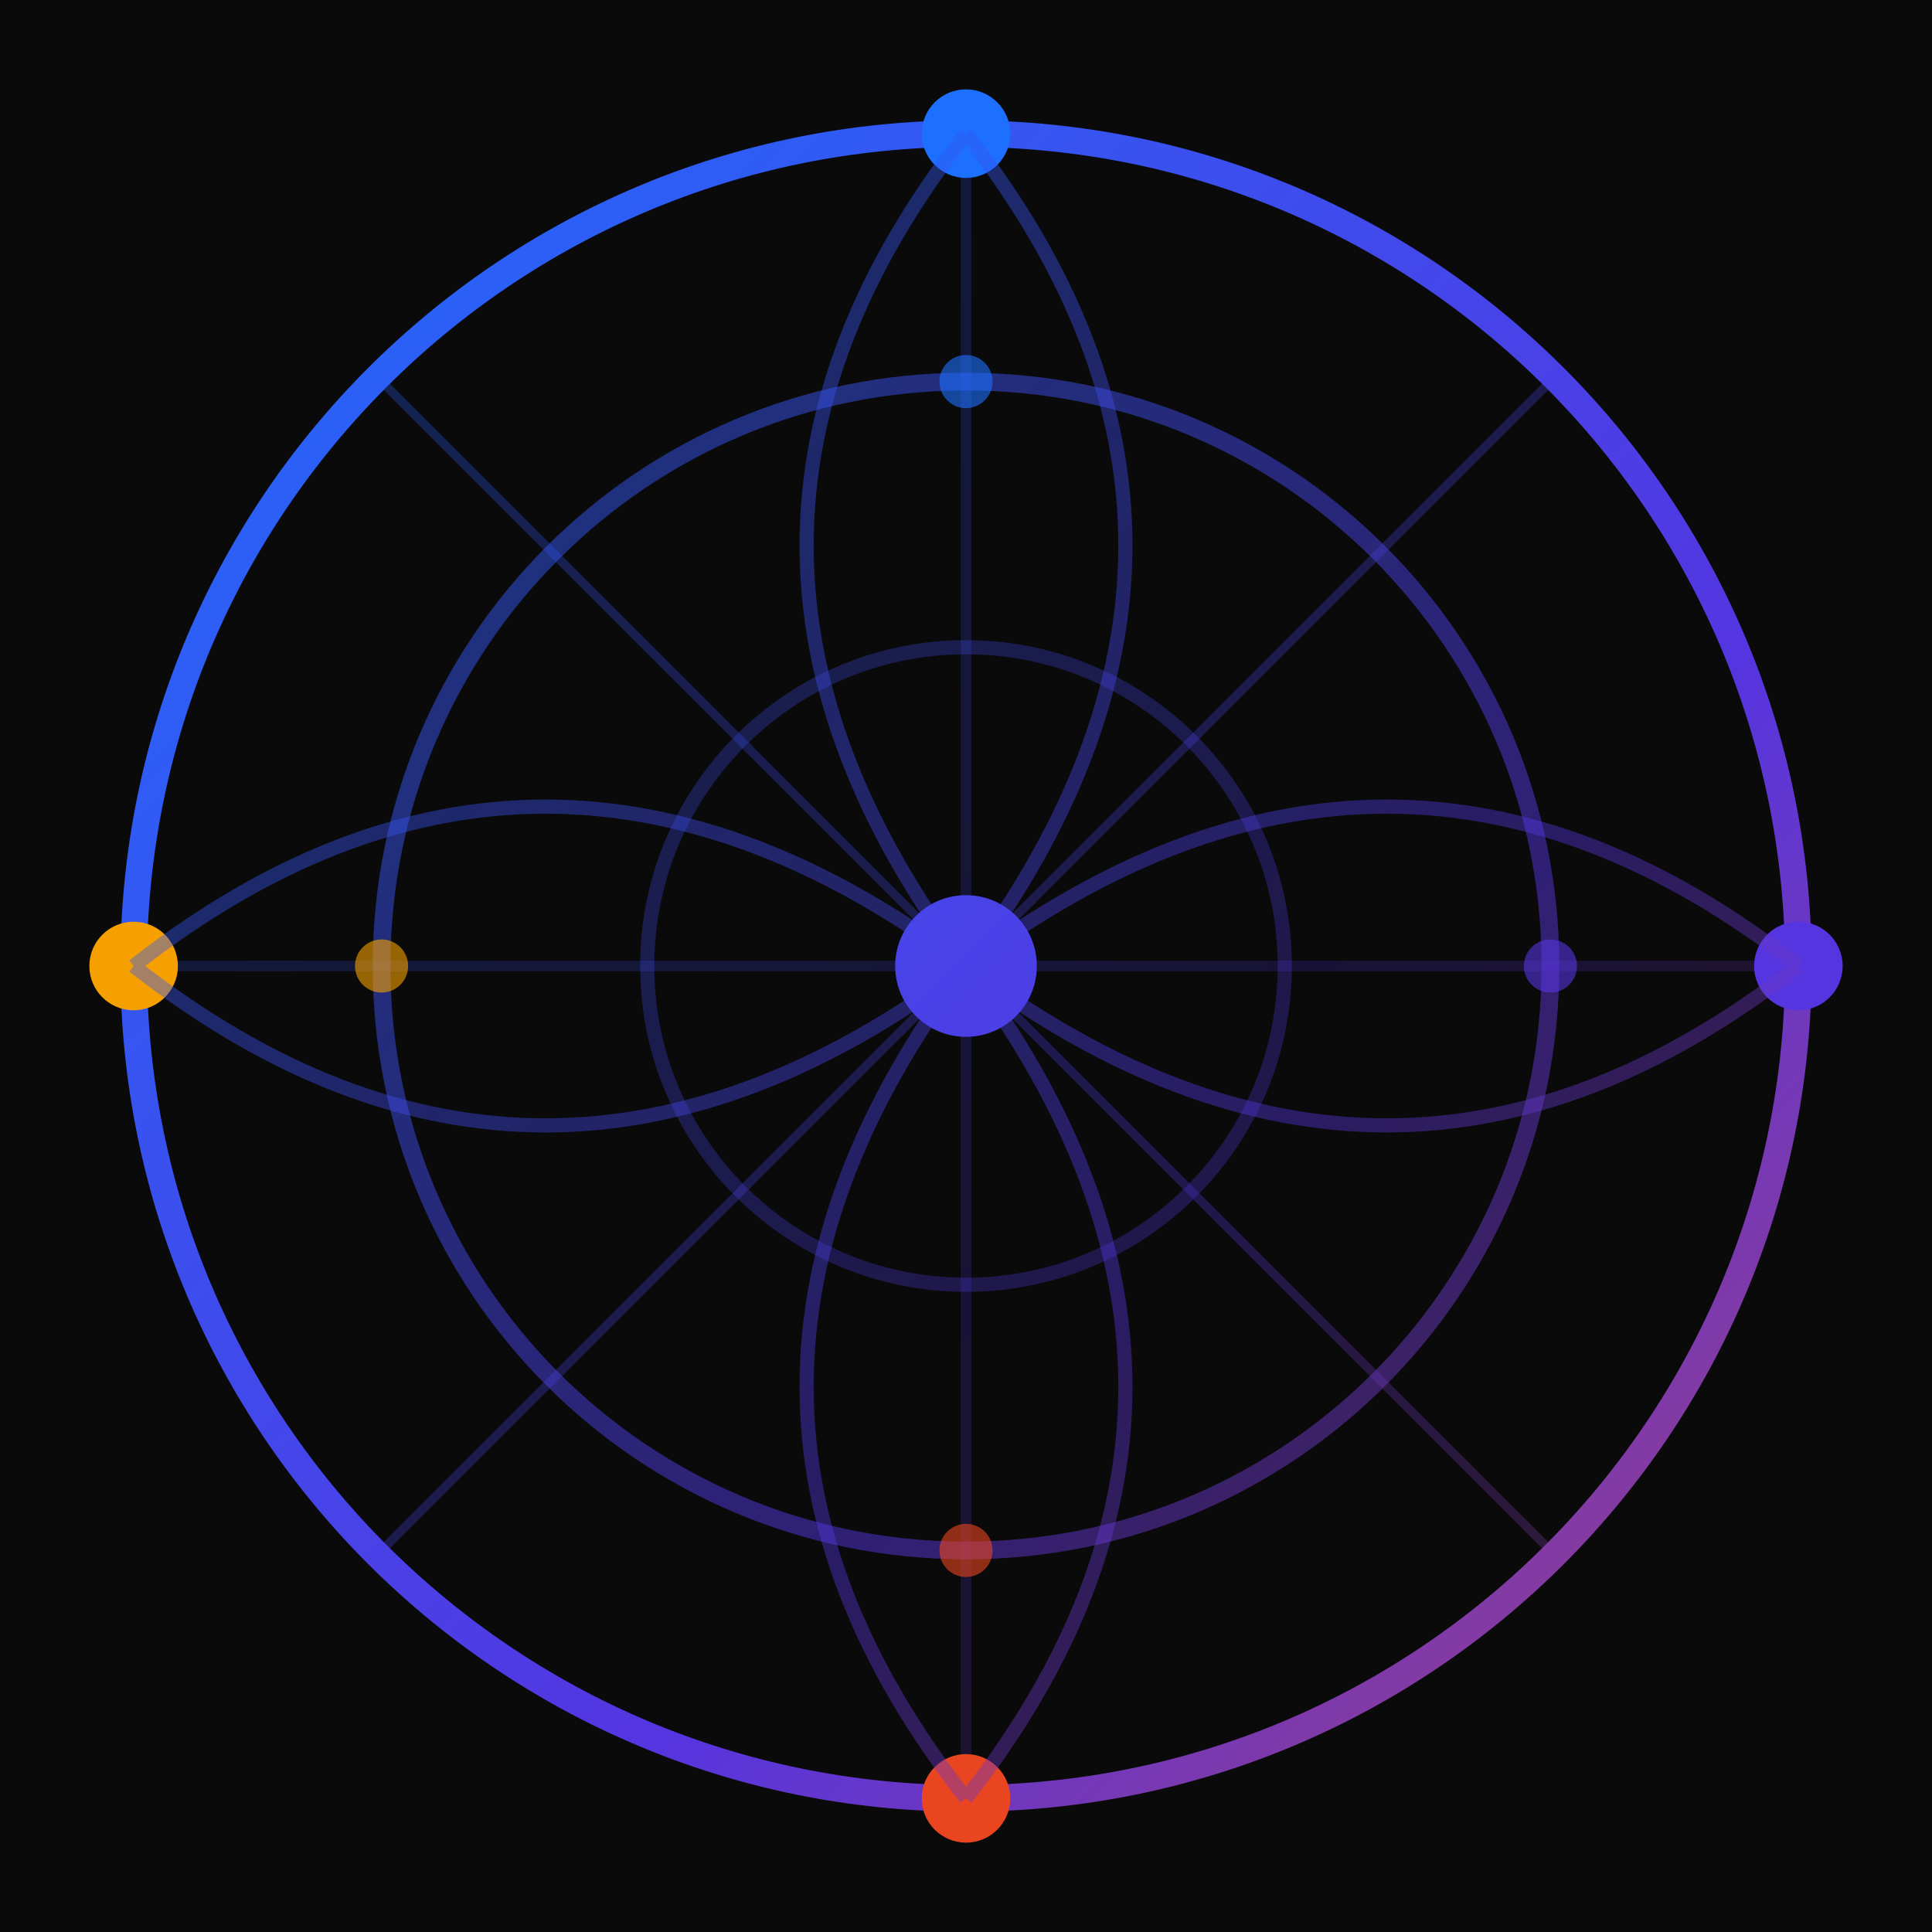
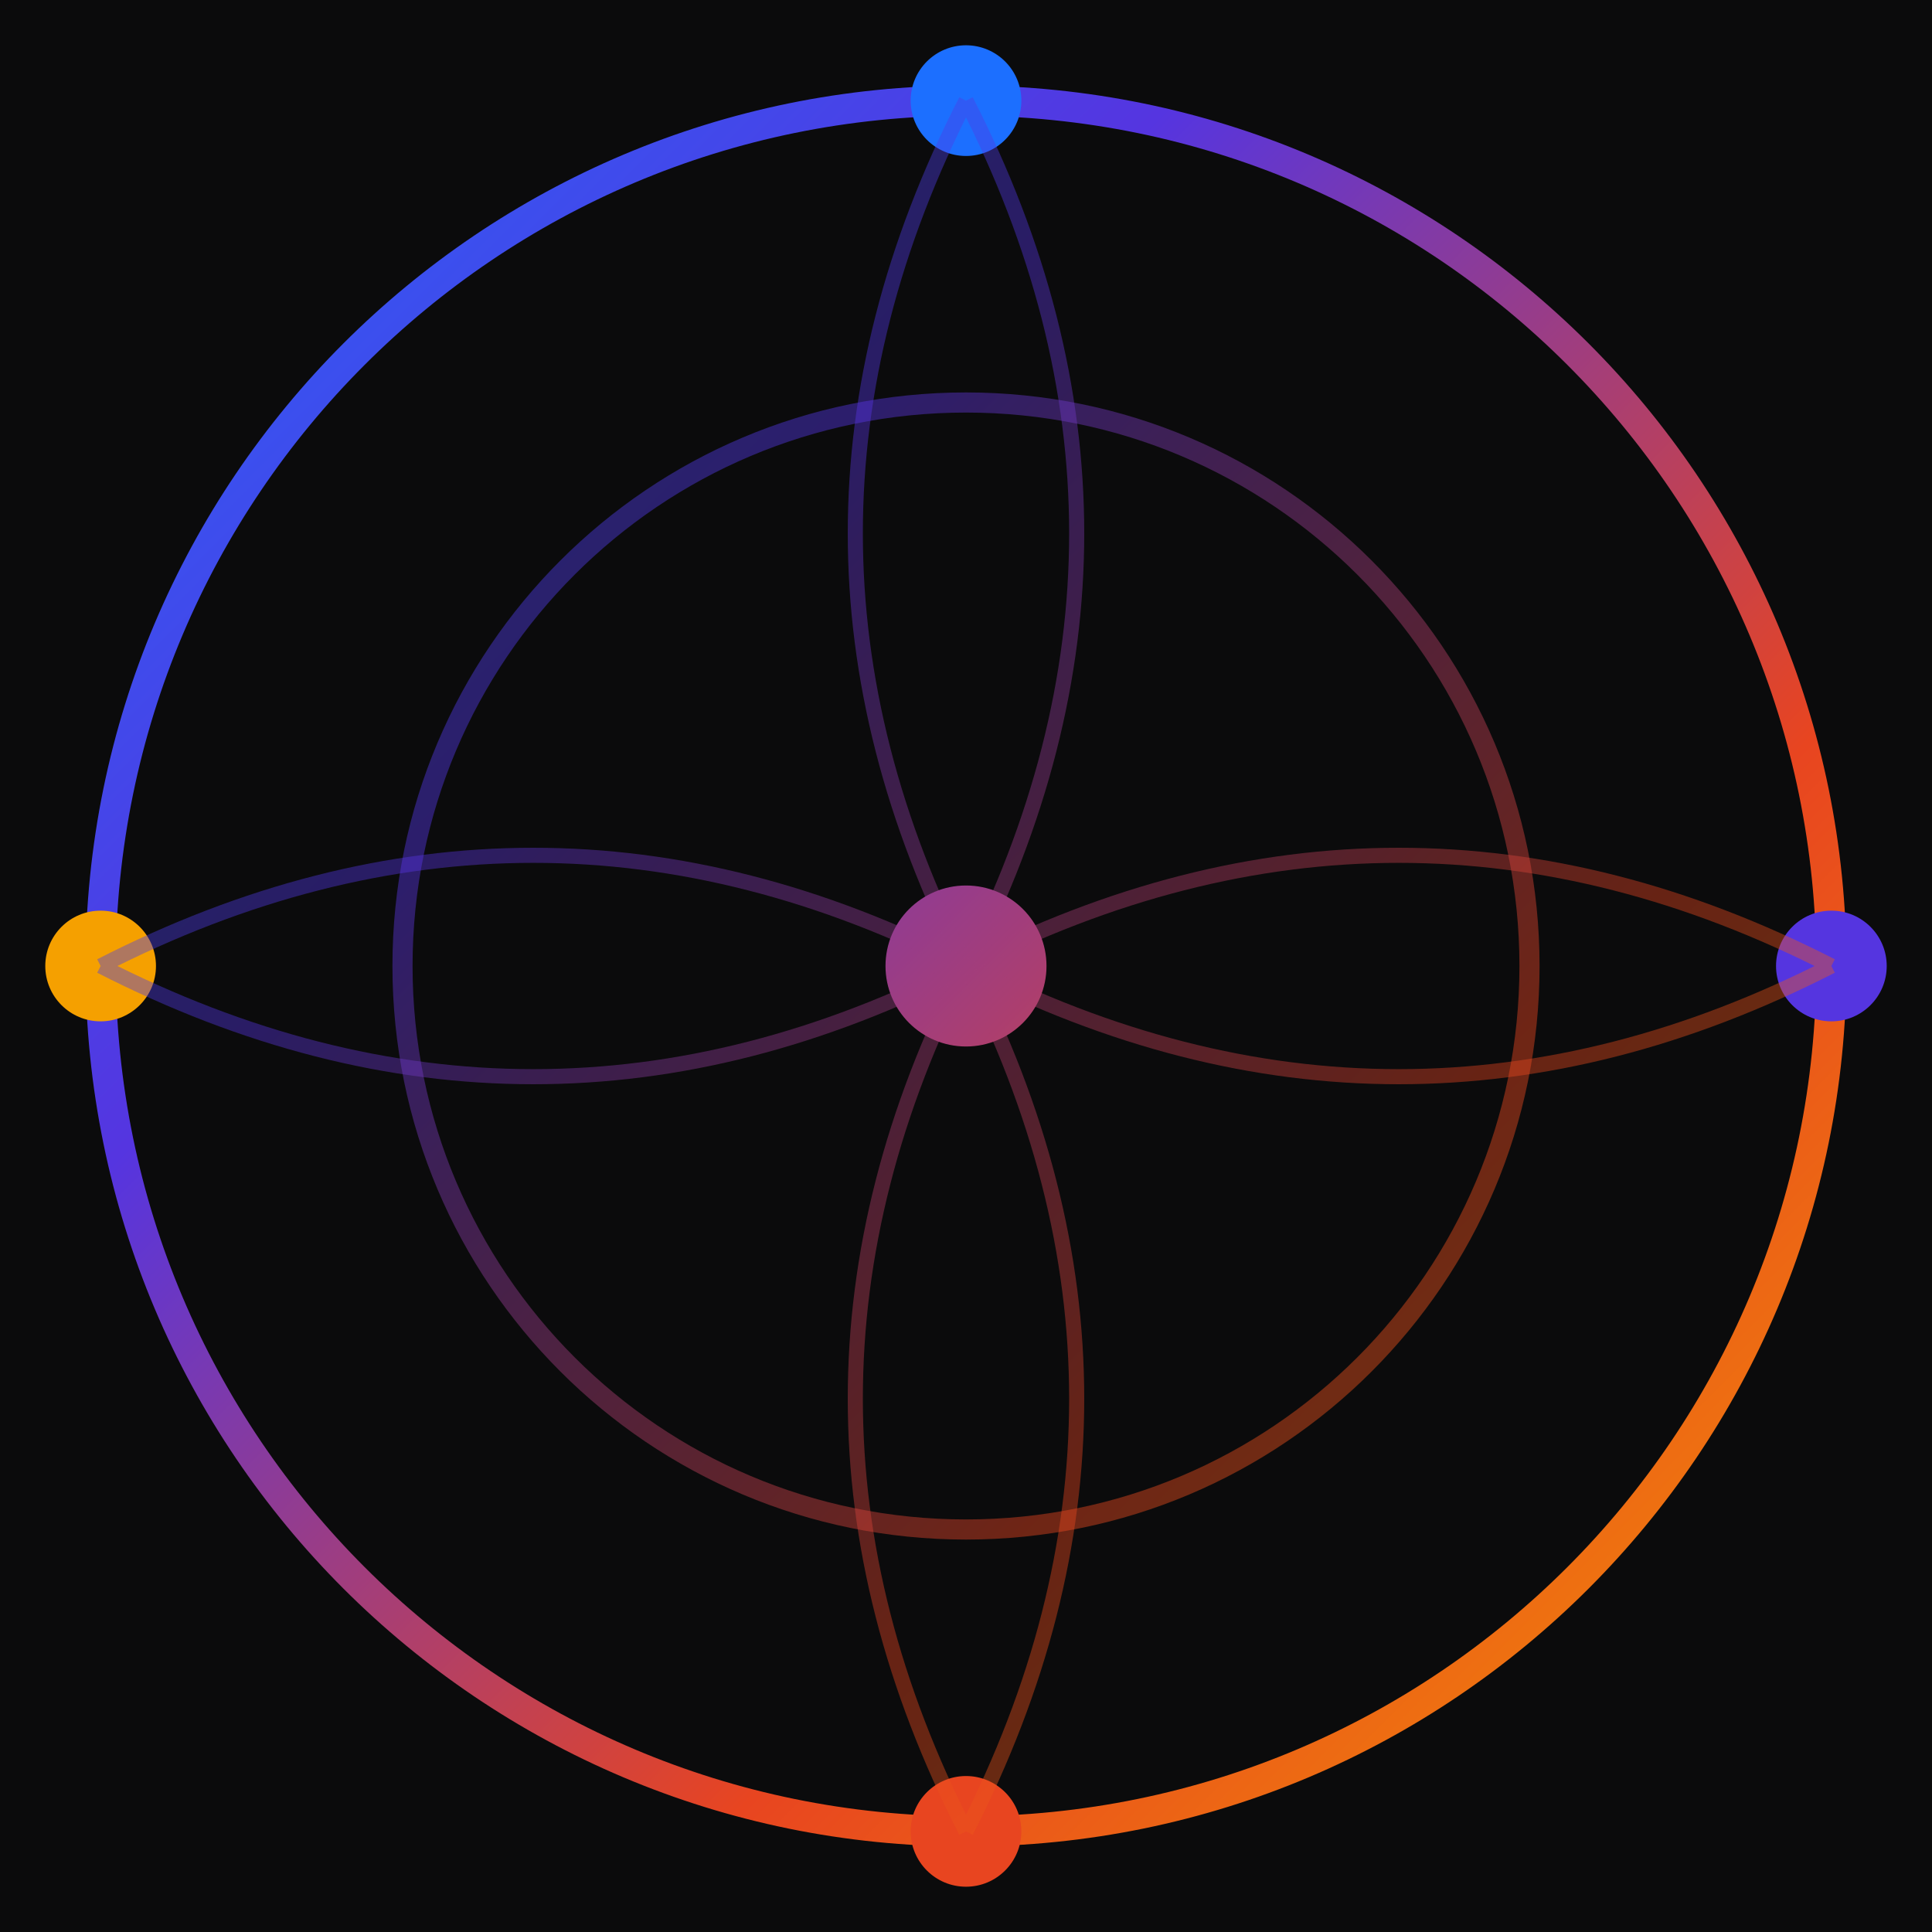
- <svg xmlns="http://www.w3.org/2000/svg" width="192" height="192" viewBox="0 0 192 192" fill="none" role="img" aria-label="OpenYantra icon">
+ <svg xmlns="http://www.w3.org/2000/svg" viewBox="0 0 192 192" width="192" height="192">
  <defs>
-     <linearGradient id="i192-g" x1="0" y1="0" x2="192" y2="192" gradientUnits="userSpaceOnUse">
+     <linearGradient id="g" x1="0" y1="0" x2="192" y2="192" gradientUnits="userSpaceOnUse">
      <stop offset="0%" stop-color="#1c6fff" />
      <stop offset="33%" stop-color="#5535e0" />
      <stop offset="66%" stop-color="#e84520" />
      <stop offset="100%" stop-color="#f5a000" />
    </linearGradient>
  </defs>
-   <rect width="192" height="192" fill="#0a0a0b" />
-   <g transform="translate(8,8) scale(1.76)">
-     <circle cx="50" cy="50" r="47" stroke="url(#i192-g)" stroke-width="1.5" fill="none" />
-     <circle cx="50" cy="50" r="33" stroke="url(#i192-g)" stroke-width="1" fill="none" opacity="0.5" />
-     <circle cx="50" cy="50" r="18" stroke="url(#i192-g)" stroke-width="0.8" fill="none" opacity="0.3" />
-     <line x1="50" y1="3" x2="50" y2="97" stroke="url(#i192-g)" stroke-width="0.6" opacity="0.2" />
-     <line x1="3" y1="50" x2="97" y2="50" stroke="url(#i192-g)" stroke-width="0.6" opacity="0.2" />
-     <line x1="17" y1="17" x2="83" y2="83" stroke="url(#i192-g)" stroke-width="0.5" opacity="0.12" />
-     <line x1="83" y1="17" x2="17" y2="83" stroke="url(#i192-g)" stroke-width="0.5" opacity="0.12" />
-     <circle cx="50" cy="3" r="2.5" fill="#1c6fff" />
-     <circle cx="97" cy="50" r="2.5" fill="#5535e0" />
-     <circle cx="50" cy="97" r="2.5" fill="#e84520" />
-     <circle cx="3" cy="50" r="2.5" fill="#f5a000" />
-     <circle cx="50" cy="17" r="1.5" fill="#1c6fff" opacity="0.6" />
-     <circle cx="83" cy="50" r="1.5" fill="#5535e0" opacity="0.6" />
-     <circle cx="50" cy="83" r="1.5" fill="#e84520" opacity="0.6" />
-     <circle cx="17" cy="50" r="1.5" fill="#f5a000" opacity="0.6" />
-     <path d="M50 3 Q68 26 50 50 Q32 26 50 3" stroke="url(#i192-g)" stroke-width="0.8" fill="none" opacity="0.42" />
-     <path d="M97 50 Q74 68 50 50 Q74 32 97 50" stroke="url(#i192-g)" stroke-width="0.8" fill="none" opacity="0.42" />
-     <path d="M50 97 Q32 74 50 50 Q68 74 50 97" stroke="url(#i192-g)" stroke-width="0.8" fill="none" opacity="0.42" />
-     <path d="M3 50 Q26 32 50 50 Q26 68 3 50" stroke="url(#i192-g)" stroke-width="0.8" fill="none" opacity="0.42" />
-     <path d="M17 17 Q38 38 50 50 Q29 29 17 17" stroke="url(#i192-g)" stroke-width="0.5" fill="none" opacity="0.2" />
-     <path d="M83 17 Q62 38 50 50 Q71 29 83 17" stroke="url(#i192-g)" stroke-width="0.5" fill="none" opacity="0.2" />
-     <path d="M83 83 Q62 62 50 50 Q71 71 83 83" stroke="url(#i192-g)" stroke-width="0.5" fill="none" opacity="0.2" />
-     <path d="M17 83 Q38 62 50 50 Q29 71 17 83" stroke="url(#i192-g)" stroke-width="0.5" fill="none" opacity="0.2" />
-     <circle cx="50" cy="50" r="4" fill="url(#i192-g)" />
-   </g>
+   <rect width="192" height="192" fill="#0b0b0c" />
+   <circle cx="96" cy="96" r="86" stroke="url(#g)" stroke-width="3" fill="none" />
+   <circle cx="96" cy="96" r="56" stroke="url(#g)" stroke-width="2" fill="none" opacity="0.45" />
+   <circle cx="96" cy="96" r="8" fill="url(#g)" />
+   <circle cx="96" cy="10" r="5.5" fill="#1c6fff" />
+   <circle cx="182" cy="96" r="5.5" fill="#5535e0" />
+   <circle cx="96" cy="182" r="5.5" fill="#e84520" />
+   <circle cx="10" cy="96" r="5.5" fill="#f5a000" />
+   <path d="M96 10 Q118 53 96 96 Q74 53 96 10" stroke="url(#g)" stroke-width="1.5" fill="none" opacity="0.42" />
+   <path d="M182 96 Q139 118 96 96 Q139 74 182 96" stroke="url(#g)" stroke-width="1.5" fill="none" opacity="0.42" />
+   <path d="M96 182 Q74 139 96 96 Q118 139 96 182" stroke="url(#g)" stroke-width="1.5" fill="none" opacity="0.42" />
+   <path d="M10 96 Q53 74 96 96 Q53 118 10 96" stroke="url(#g)" stroke-width="1.5" fill="none" opacity="0.42" />
</svg>
